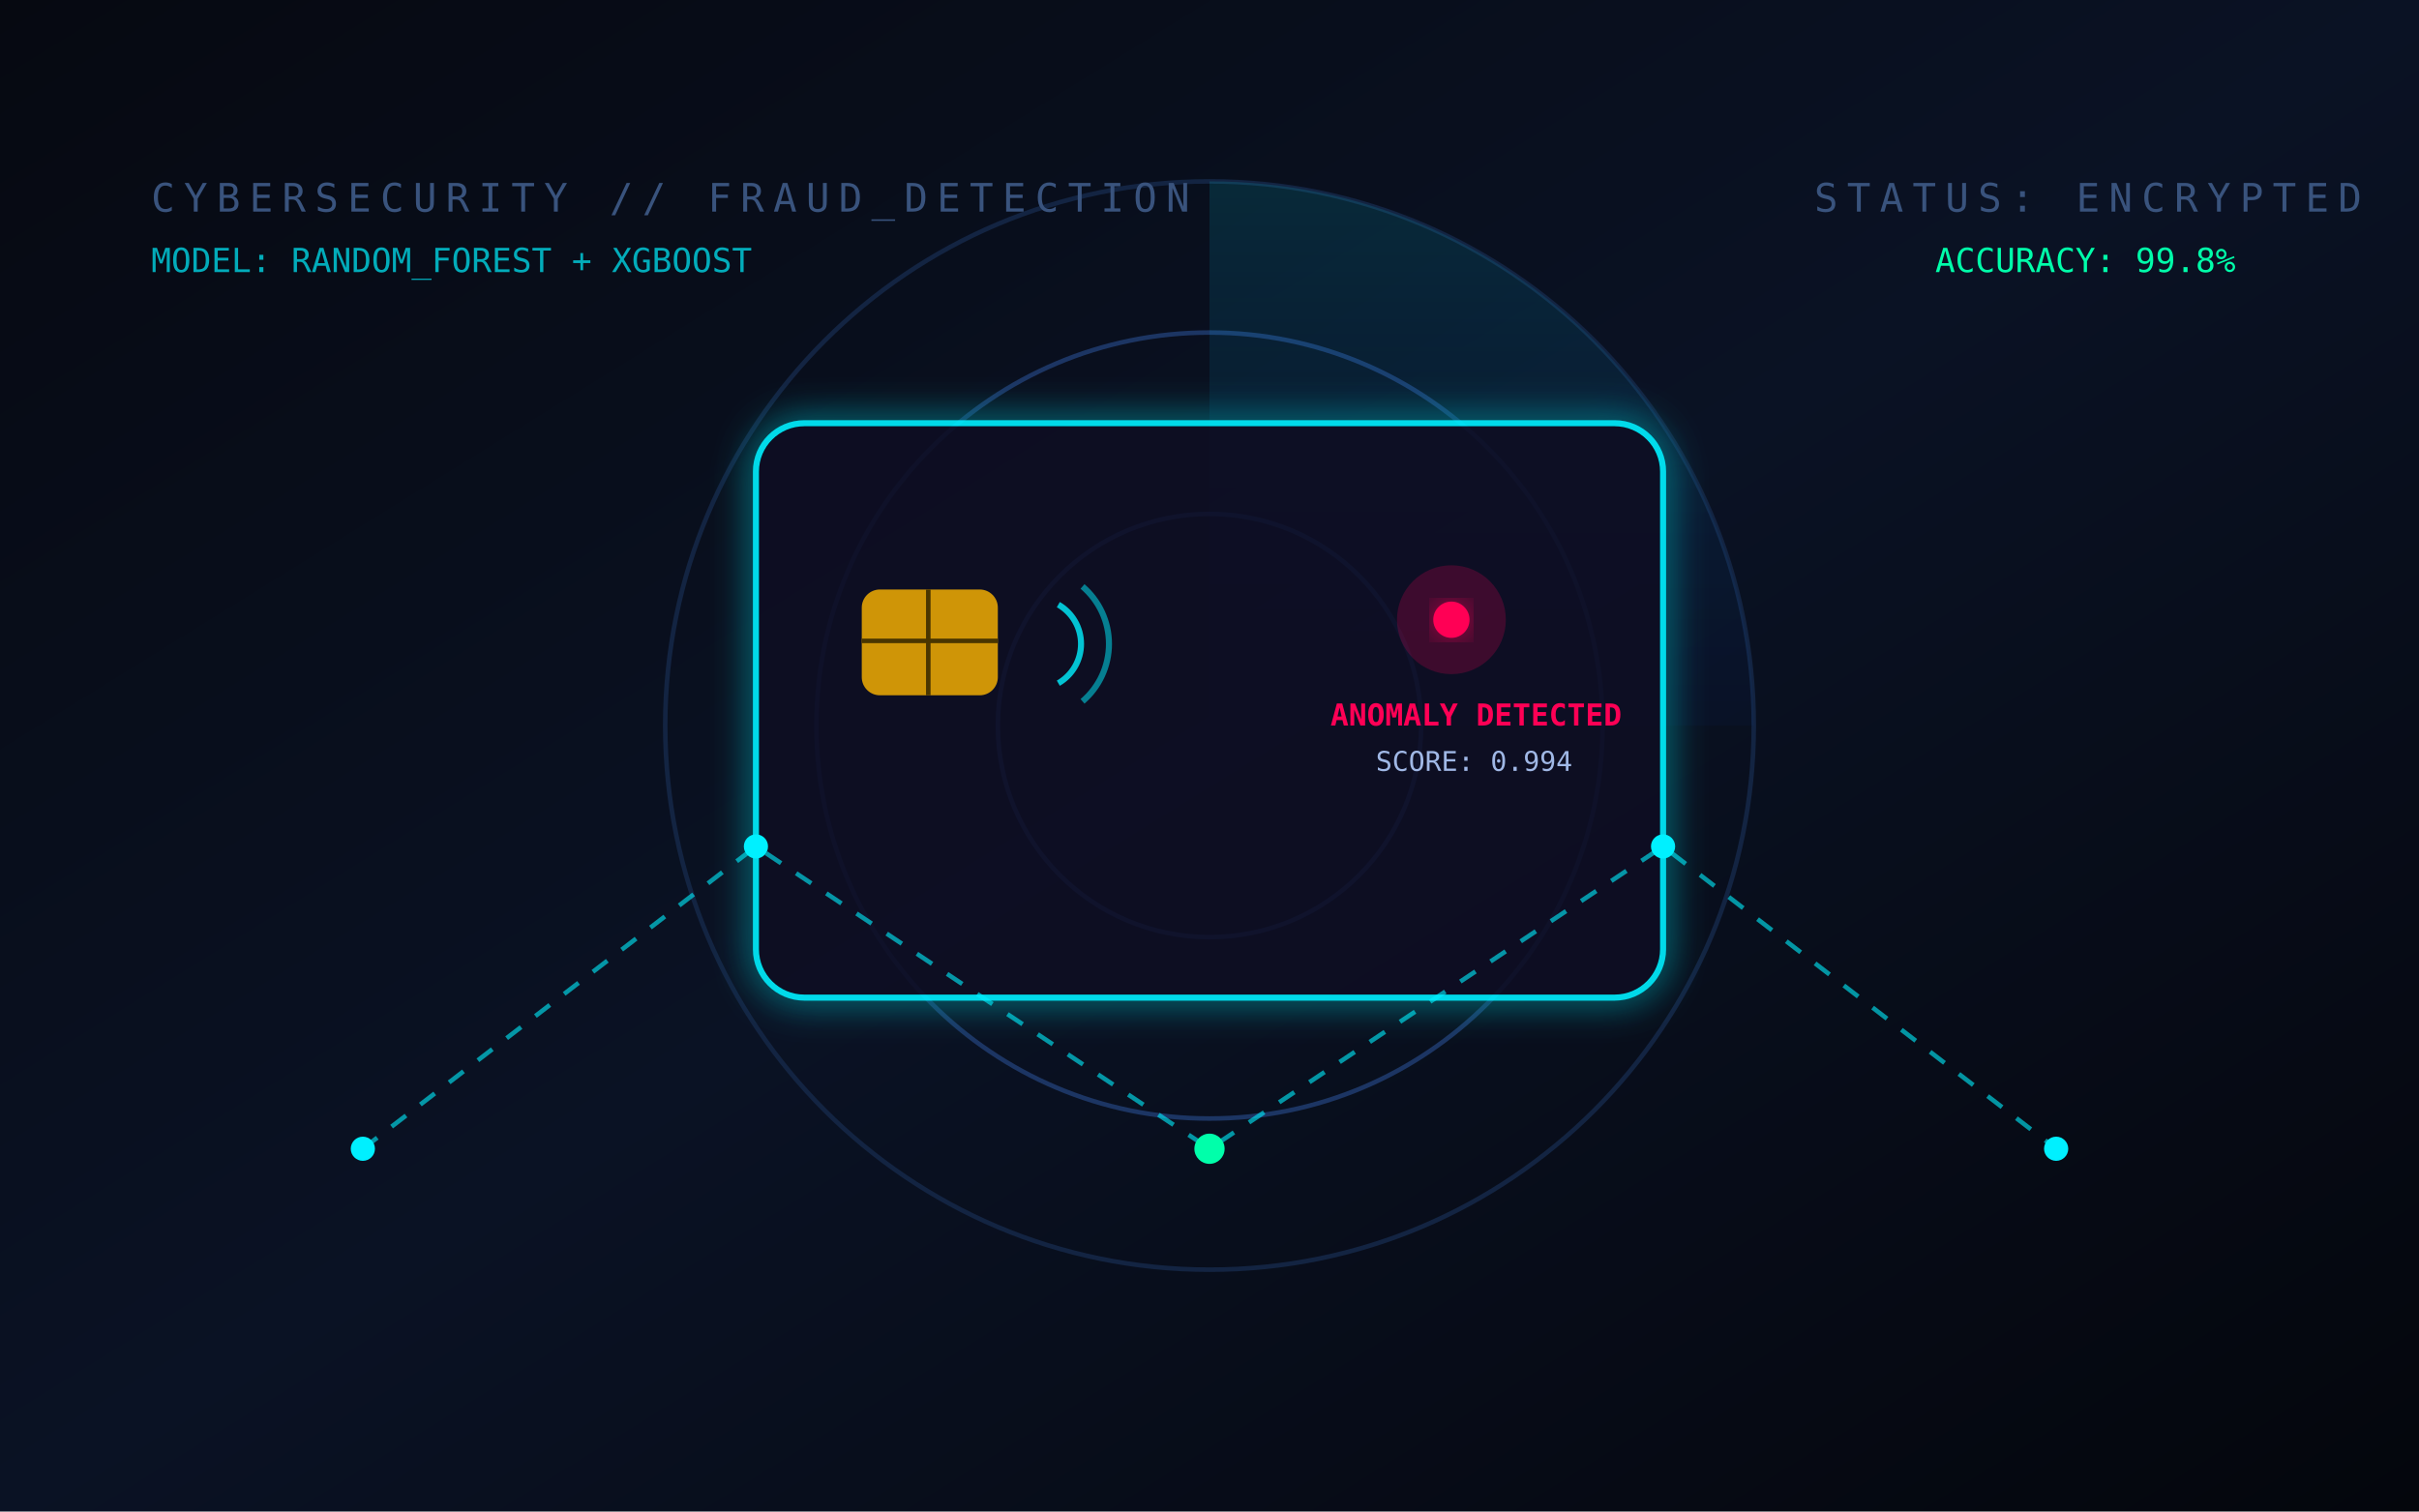
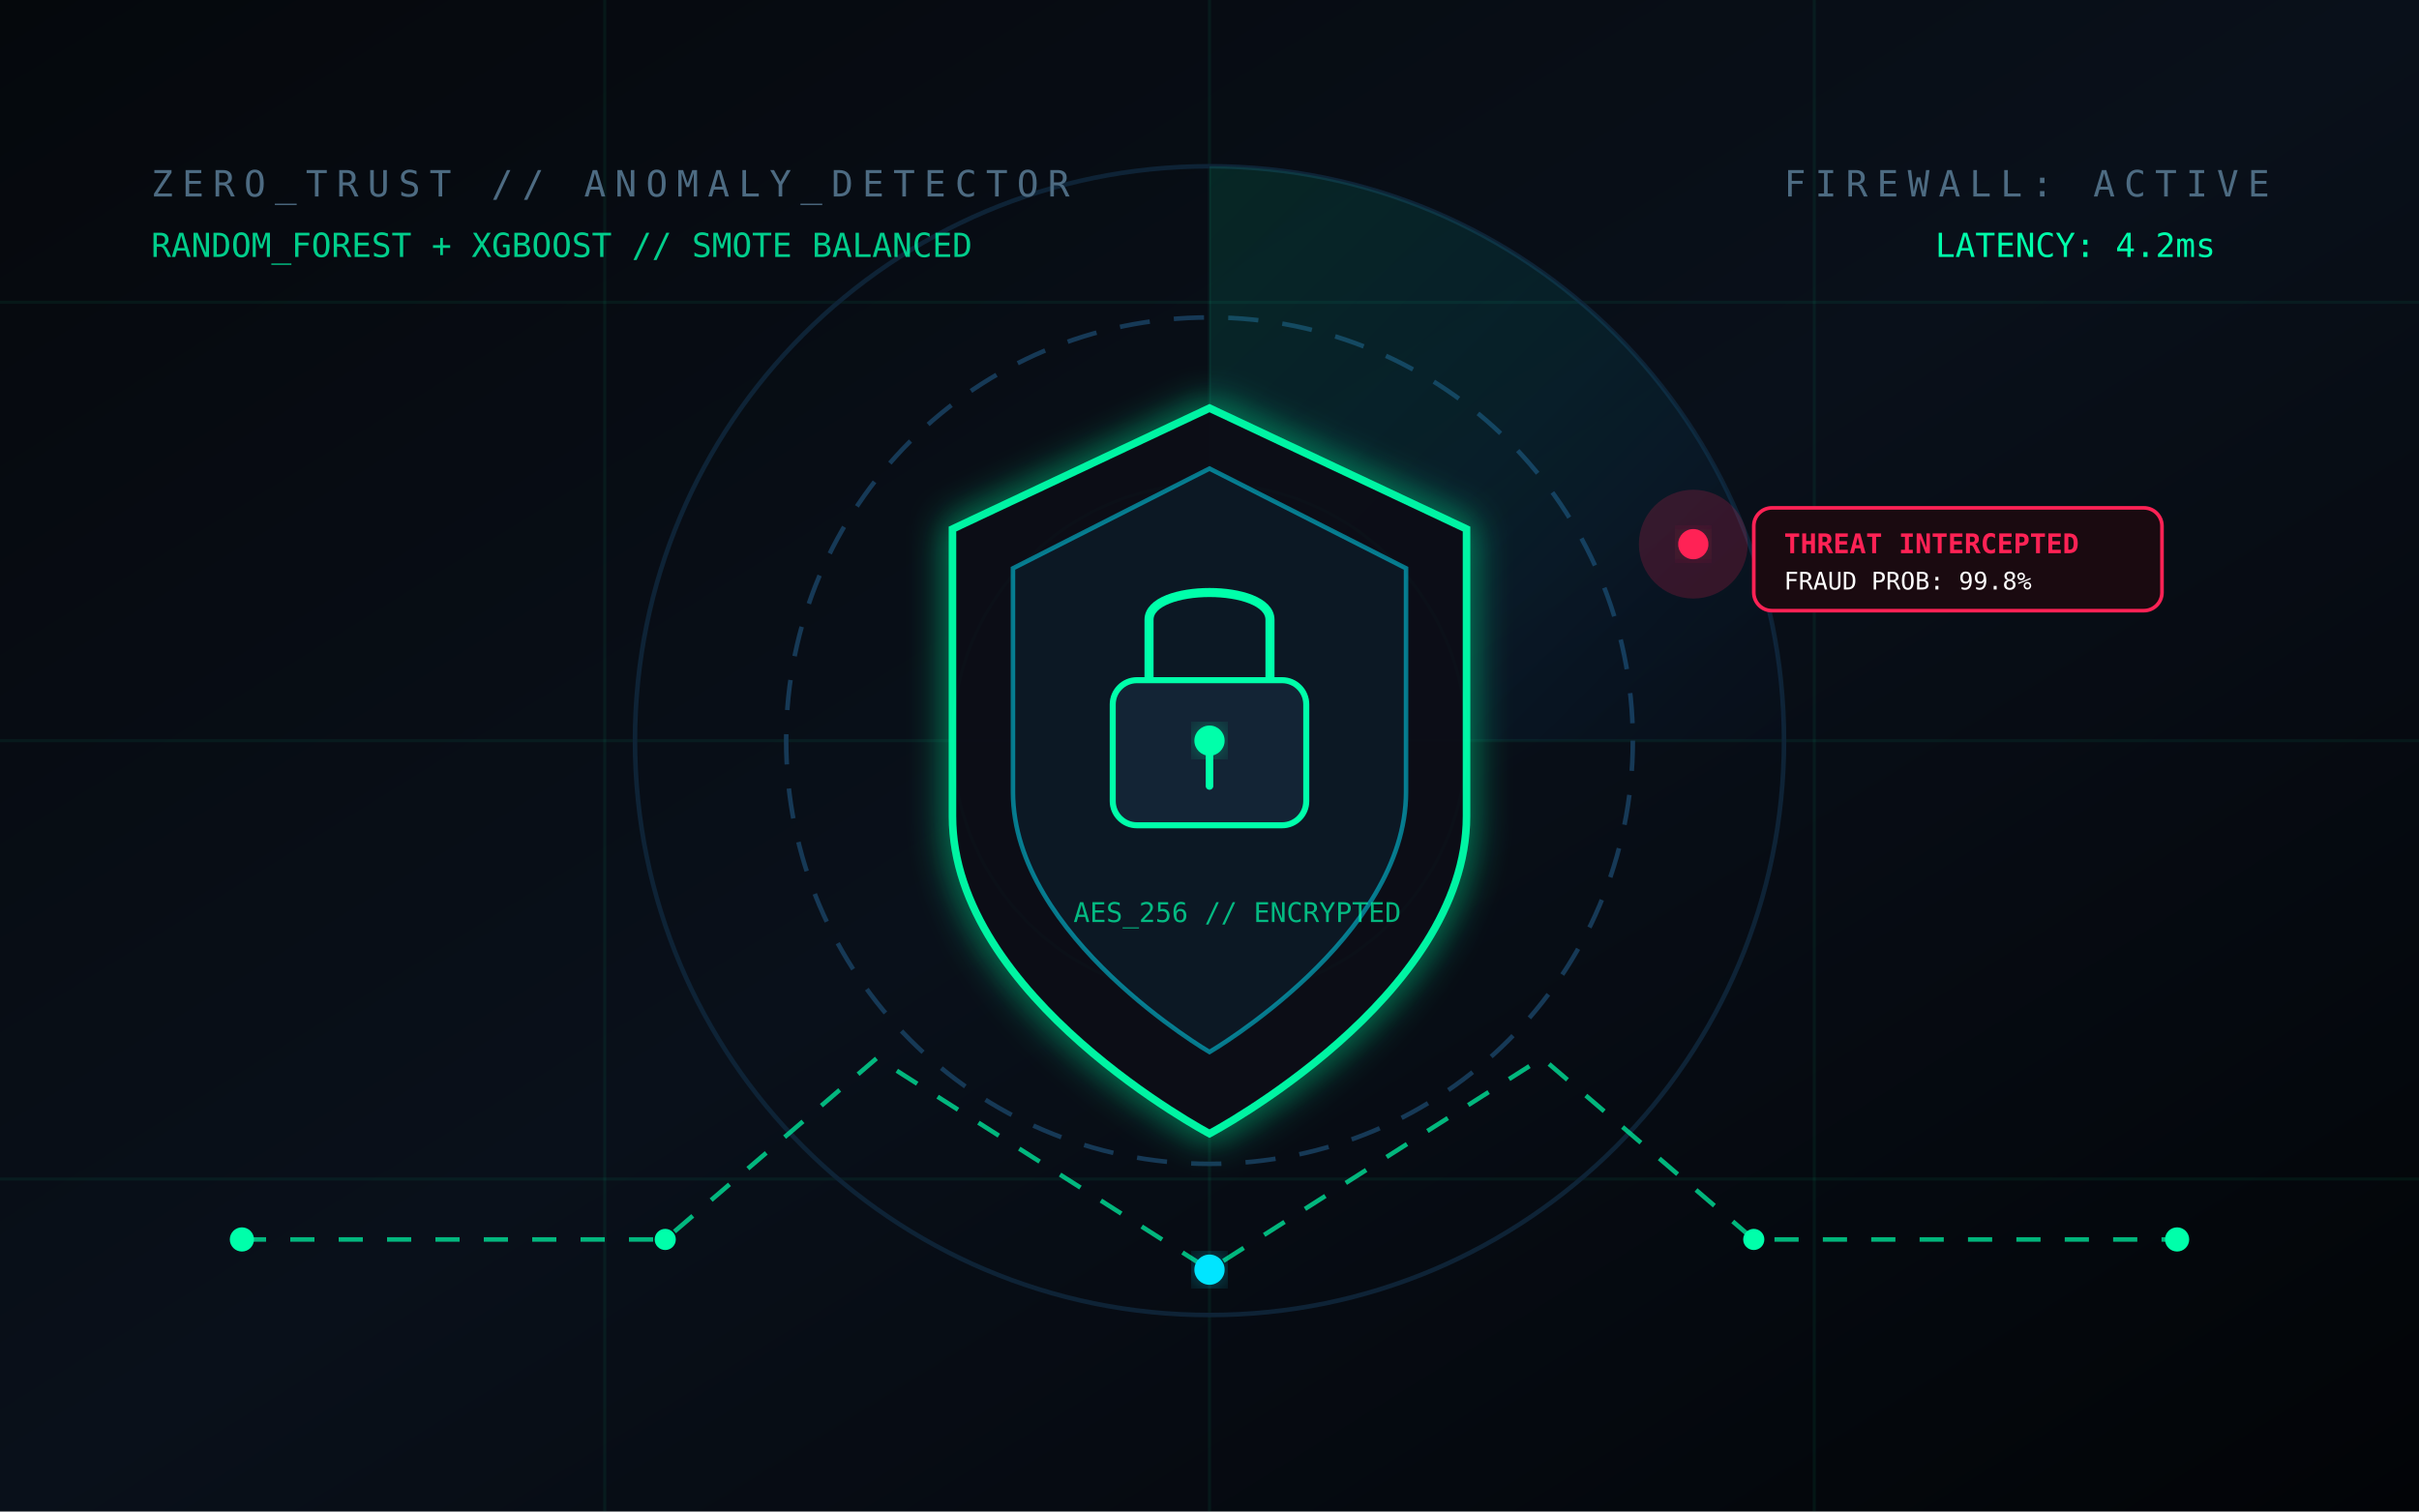
<svg xmlns="http://www.w3.org/2000/svg" viewBox="0 0 800 500" width="100%" height="100%">
  <defs>
-     <linearGradient id="bg2" x1="0%" y1="0%" x2="100%" y2="100%">
-       <stop offset="0%" stop-color="#060911" />
-       <stop offset="50%" stop-color="#0a1224" />
-       <stop offset="100%" stop-color="#04060c" />
+     <linearGradient id="cyberBg" x1="0%" y1="0%" x2="100%" y2="100%">
+       <stop offset="0%" stop-color="#05080c" />
+       <stop offset="50%" stop-color="#09101a" />
+       <stop offset="100%" stop-color="#020407" />
    </linearGradient>
-     <linearGradient id="shieldGrad" x1="0%" y1="0%" x2="0%" y2="100%">
-       <stop offset="0%" stop-color="#00f0ff" stop-opacity="0.8" />
-       <stop offset="100%" stop-color="#0055ff" stop-opacity="0.2" />
+     <linearGradient id="shieldEmerald" x1="0%" y1="0%" x2="100%" y2="100%">
+       <stop offset="0%" stop-color="#00ffaa" stop-opacity="0.9" />
+       <stop offset="50%" stop-color="#00e5ff" stop-opacity="0.6" />
+       <stop offset="100%" stop-color="#0055ff" stop-opacity="0.1" />
    </linearGradient>
-     <filter id="neonGlow">
-       <feGaussianBlur stdDeviation="6" result="glow" />
+     <filter id="emeraldGlow">
+       <feGaussianBlur stdDeviation="6" result="blur" />
      <feMerge>
-         <feMergeNode in="glow" />
+         <feMergeNode in="blur" />
+         <feMergeNode in="SourceGraphic" />
+       </feMerge>
+     </filter>
+     <filter id="threatGlow">
+       <feGaussianBlur stdDeviation="8" result="blur2" />
+       <feMerge>
+         <feMergeNode in="blur2" />
        <feMergeNode in="SourceGraphic" />
      </feMerge>
    </filter>
  </defs>
  <style>
-     @keyframes sweepRadar { 0% { transform: rotate(0deg); } 100% { transform: rotate(360deg); } }
-     @keyframes pulseCard { 0% { transform: scale(1); opacity: 0.85; } 50% { transform: scale(1.02); opacity: 1; } 100% { transform: scale(1); opacity: 0.85; } }
-     @keyframes flowNodes { 0% { stroke-dashoffset: 40; } 100% { stroke-dashoffset: 0; } }
-     .radar { transform-origin: 400px 240px; animation: sweepRadar 6s linear infinite; }
-     .pulse-shield { transform-origin: 400px 240px; animation: pulseCard 4s ease-in-out infinite; }
-     .node-line { stroke-dasharray: 6 6; animation: flowNodes 2s linear infinite; }
+     @keyframes sweepAngle { 0% { transform: rotate(0deg); } 100% { transform: rotate(360deg); } }
+     @keyframes pulseShield { 0% { transform: scale(0.98); opacity: 0.85; } 50% { transform: scale(1.02); opacity: 1; } 100% { transform: scale(0.98); opacity: 0.85; } }
+     @keyframes dataStream { 0% { stroke-dashoffset: 60; } 100% { stroke-dashoffset: 0; } }
+     @keyframes alertBlink { 0%, 100% { opacity: 0.3; } 50% { opacity: 1; } }
+     @keyframes matrixRain { 0% { transform: translateY(-50px); opacity: 0; } 50% { opacity: 0.7; } 100% { transform: translateY(150px); opacity: 0; } }
+     
+     .scanner { transform-origin: 400px 245px; animation: sweepAngle 4.5s linear infinite; }
+     .shield-body { transform-origin: 400px 245px; animation: pulseShield 3.5s ease-in-out infinite; }
+     .stream-line { stroke-dasharray: 8 8; animation: dataStream 1.5s linear infinite; }
+     .alert-dot { animation: alertBlink 1.8s infinite; }
+     .matrix-drop1 { animation: matrixRain 3s linear infinite; }
+     .matrix-drop2 { animation: matrixRain 3.5s linear infinite 0.7s; }
  </style>
-   <rect width="800" height="500" fill="url(#bg2)" />
-   <circle cx="400" cy="240" r="180" fill="none" stroke="#132442" stroke-width="1.5" />
-   <circle cx="400" cy="240" r="130" fill="none" stroke="#1c3563" stroke-width="1.5" />
-   <circle cx="400" cy="240" r="70" fill="none" stroke="#254785" stroke-width="1.5" />
-   <g class="radar">
-     <path d="M 400 240 L 580 240 A 180 180 0 0 0 400 60 Z" fill="url(#shieldGrad)" opacity="0.15" />
-     <line x1="400" y1="240" x2="580" y2="240" stroke="#00f0ff" stroke-width="2" filter="url(#neonGlow)" />
+   <rect width="800" height="500" fill="url(#cyberBg)" />
+   <g stroke="#00ffaa" stroke-opacity="0.06" stroke-width="1">
+     <line x1="0" y1="100" x2="800" y2="100" />
+     <line x1="0" y1="245" x2="800" y2="245" />
+     <line x1="0" y1="390" x2="800" y2="390" />
+     <line x1="200" y1="0" x2="200" y2="500" />
+     <line x1="400" y1="0" x2="400" y2="500" />
+     <line x1="600" y1="0" x2="600" y2="500" />
  </g>
-   <g class="pulse-shield">
-     <rect x="250" y="140" width="300" height="190" rx="16" fill="#081021" stroke="#00f0ff" stroke-width="2" filter="url(#neonGlow)" opacity="0.9" />
-     <rect x="285" y="195" width="45" height="35" rx="6" fill="#ffb700" opacity="0.8" />
-     <line x1="285" y1="212" x2="330" y2="212" stroke="#4a3600" stroke-width="1.5" />
-     <line x1="307" y1="195" x2="307" y2="230" stroke="#4a3600" stroke-width="1.5" />
-     <path d="M 350 200 A 15 15 0 0 1 350 226" fill="none" stroke="#00f0ff" stroke-width="2" opacity="0.8" />
-     <path d="M 358 194 A 25 25 0 0 1 358 232" fill="none" stroke="#00f0ff" stroke-width="2" opacity="0.5" />
-     <circle cx="480" cy="205" r="18" fill="#ff0055" opacity="0.2" />
-     <circle cx="480" cy="205" r="6" fill="#ff0055" filter="url(#neonGlow)" />
-     <text x="440" y="240" fill="#ff0055" font-family="'JetBrains Mono', monospace" font-size="10" font-weight="bold">ANOMALY DETECTED</text>
-     <text x="455" y="255" fill="#a0b8e6" font-family="'JetBrains Mono', monospace" font-size="9">SCORE: 0.994</text>
+   <circle cx="400" cy="245" r="190" fill="none" stroke="#0e2336" stroke-width="1.5" />
+   <circle cx="400" cy="245" r="140" fill="none" stroke="#163956" stroke-width="1.5" stroke-dasharray="10 8" />
+   <circle cx="400" cy="245" r="85" fill="none" stroke="#00ffaa" stroke-width="1" stroke-opacity="0.3" />
+   <g class="scanner">
+     <path d="M 400 245 L 590 245 A 190 190 0 0 0 400 55 Z" fill="url(#shieldEmerald)" opacity="0.12" />
+     <line x1="400" y1="245" x2="590" y2="245" stroke="#00ffaa" stroke-width="2" filter="url(#emeraldGlow)" />
  </g>
-   <path d="M 120 380 L 250 280 L 400 380 L 550 280 L 680 380" fill="none" stroke="#00f0ff" stroke-width="1.5" class="node-line" opacity="0.6" />
-   <circle cx="120" cy="380" r="4" fill="#00f0ff" />
-   <circle cx="250" cy="280" r="4" fill="#00f0ff" />
-   <circle cx="400" cy="380" r="5" fill="#00ffaa" />
-   <circle cx="550" cy="280" r="4" fill="#00f0ff" />
-   <circle cx="680" cy="380" r="4" fill="#00f0ff" />
-   <text x="50" y="70" fill="#39537d" font-family="'JetBrains Mono', monospace" font-size="13" letter-spacing="3">CYBERSECURITY // FRAUD_DETECTION</text>
-   <text x="50" y="90" fill="#00f0ff" font-family="'JetBrains Mono', monospace" font-size="11" opacity="0.7">MODEL: RANDOM_FOREST + XGBOOST</text>
-   <text x="600" y="70" fill="#39537d" font-family="'JetBrains Mono', monospace" font-size="13" letter-spacing="3">STATUS: ENCRYPTED</text>
-   <text x="640" y="90" fill="#00ffaa" font-family="'JetBrains Mono', monospace" font-size="11">ACCURACY: 99.8%</text>
+   <g class="shield-body">
+     <path d="M 400 135 L 485 175 L 485 270 C 485 330 400 375 400 375 C 400 375 315 330 315 270 L 315 175 Z" fill="#081018" stroke="#00ffaa" stroke-width="2.5" filter="url(#emeraldGlow)" opacity="0.95" />
+     <path d="M 400 155 L 465 188 L 465 262 C 465 310 400 348 400 348 C 400 348 335 310 335 262 L 335 188 Z" fill="#0c1824" stroke="#00e5ff" stroke-width="1.5" stroke-opacity="0.5" />
+     <path d="M 380 230 L 380 205 C 380 193 420 193 420 205 L 420 230" fill="none" stroke="#00ffaa" stroke-width="3" stroke-linecap="round" />
+     <rect x="368" y="225" width="64" height="48" rx="8" fill="#132435" stroke="#00ffaa" stroke-width="2" />
+     <circle cx="400" cy="245" r="5" fill="#00ffaa" filter="url(#emeraldGlow)" />
+     <line x1="400" y1="250" x2="400" y2="260" stroke="#00ffaa" stroke-width="2.5" stroke-linecap="round" />
+     <text x="355" y="305" fill="#00ffaa" font-family="'JetBrains Mono', monospace" font-size="9" opacity="0.7">AES_256 // ENCRYPTED</text>
+   </g>
+   <g>
+     <circle cx="560" cy="180" r="18" fill="#ff2255" opacity="0.18" class="alert-dot" />
+     <circle cx="560" cy="180" r="5" fill="#ff2255" filter="url(#threatGlow)" />
+     <rect x="580" y="168" width="135" height="34" rx="6" fill="#1a0a10" stroke="#ff2255" stroke-width="1.2" />
+     <text x="590" y="183" fill="#ff2255" font-family="'JetBrains Mono', monospace" font-size="9" font-weight="bold">THREAT INTERCEPTED</text>
+     <text x="590" y="195" fill="#ffffff" font-family="'JetBrains Mono', monospace" font-size="8">FRAUD PROB: 99.8%</text>
+   </g>
+   <path d="M 80 410 L 220 410 L 290 350 L 400 420 L 510 350 L 580 410 L 720 410" fill="none" stroke="#00ffaa" stroke-width="1.5" class="stream-line" opacity="0.7" />
+   <circle cx="80" cy="410" r="4" fill="#00ffaa" />
+   <circle cx="220" cy="410" r="3.5" fill="#00ffaa" />
+   <circle cx="400" cy="420" r="5" fill="#00e5ff" filter="url(#emeraldGlow)" />
+   <circle cx="580" cy="410" r="3.5" fill="#00ffaa" />
+   <circle cx="720" cy="410" r="4" fill="#00ffaa" />
+   <text x="50" y="65" fill="#4d6b82" font-family="'JetBrains Mono', monospace" font-size="12" letter-spacing="3">ZERO_TRUST // ANOMALY_DETECTOR</text>
+   <text x="50" y="85" fill="#00ffaa" font-family="'JetBrains Mono', monospace" font-size="11" opacity="0.8">RANDOM_FOREST + XGBOOST // SMOTE BALANCED</text>
+   <text x="590" y="65" fill="#4d6b82" font-family="'JetBrains Mono', monospace" font-size="12" letter-spacing="3">FIREWALL: ACTIVE</text>
+   <text x="640" y="85" fill="#00ffaa" font-family="'JetBrains Mono', monospace" font-size="11">LATENCY: 4.2ms</text>
</svg>
